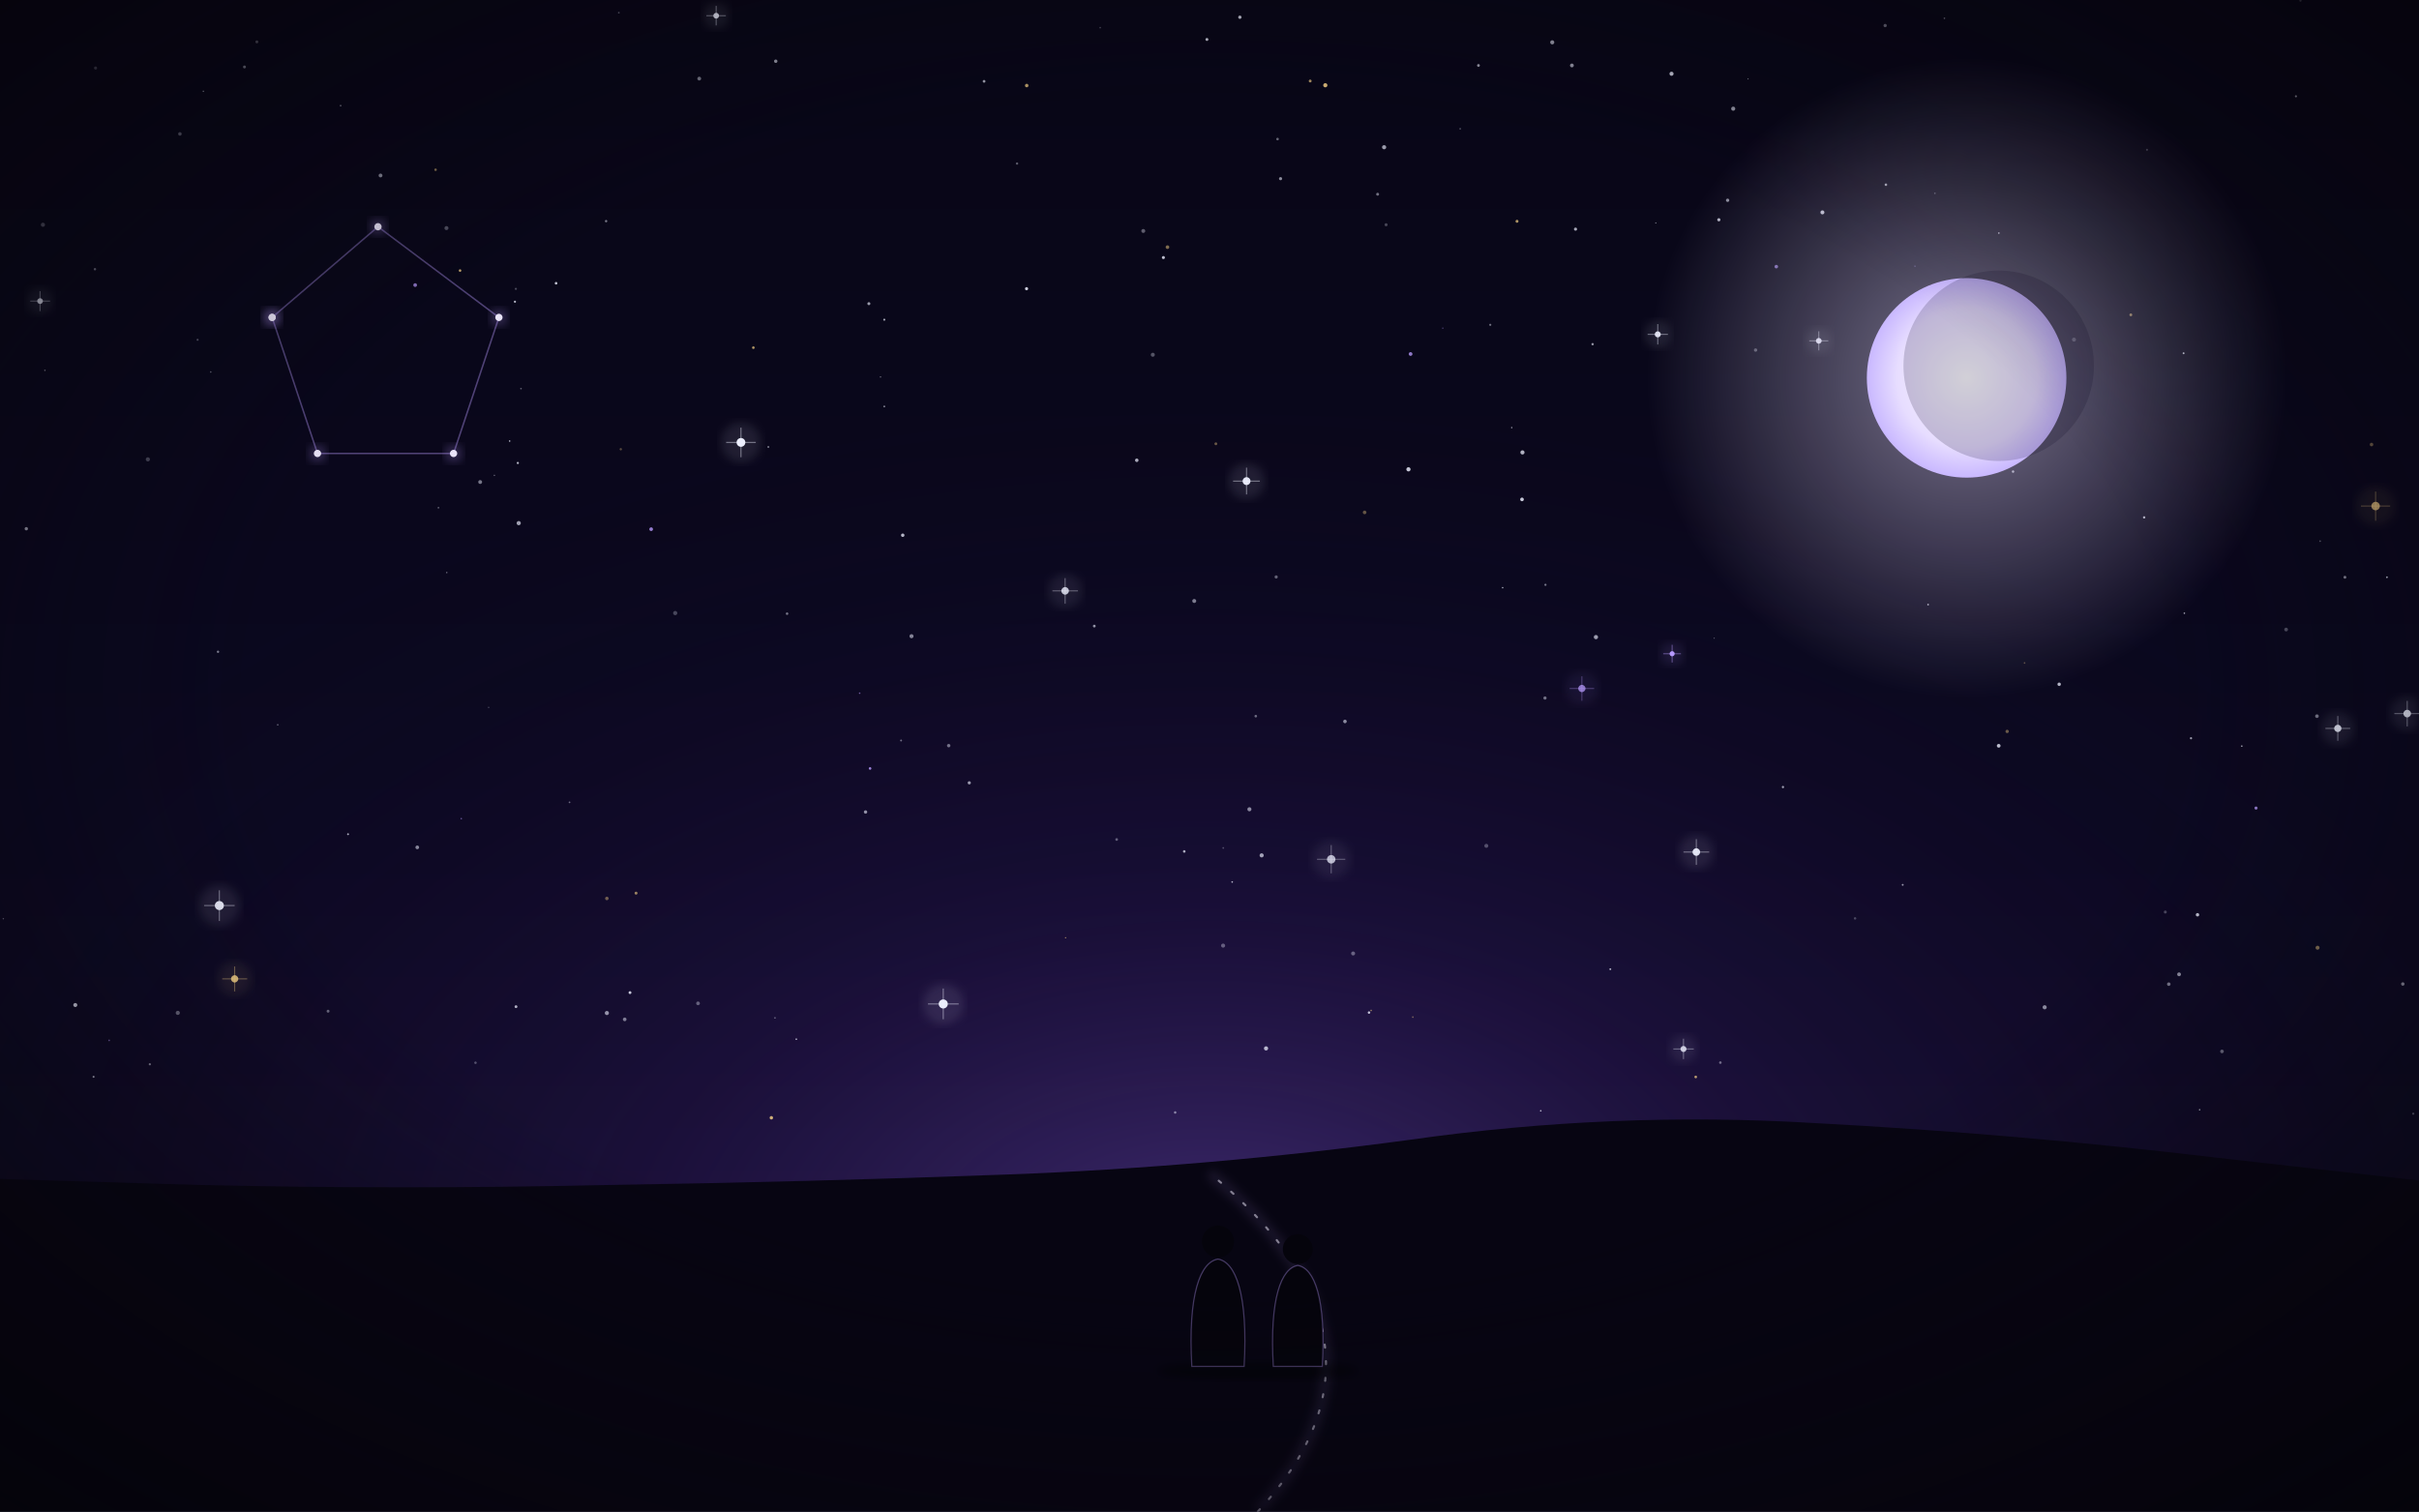
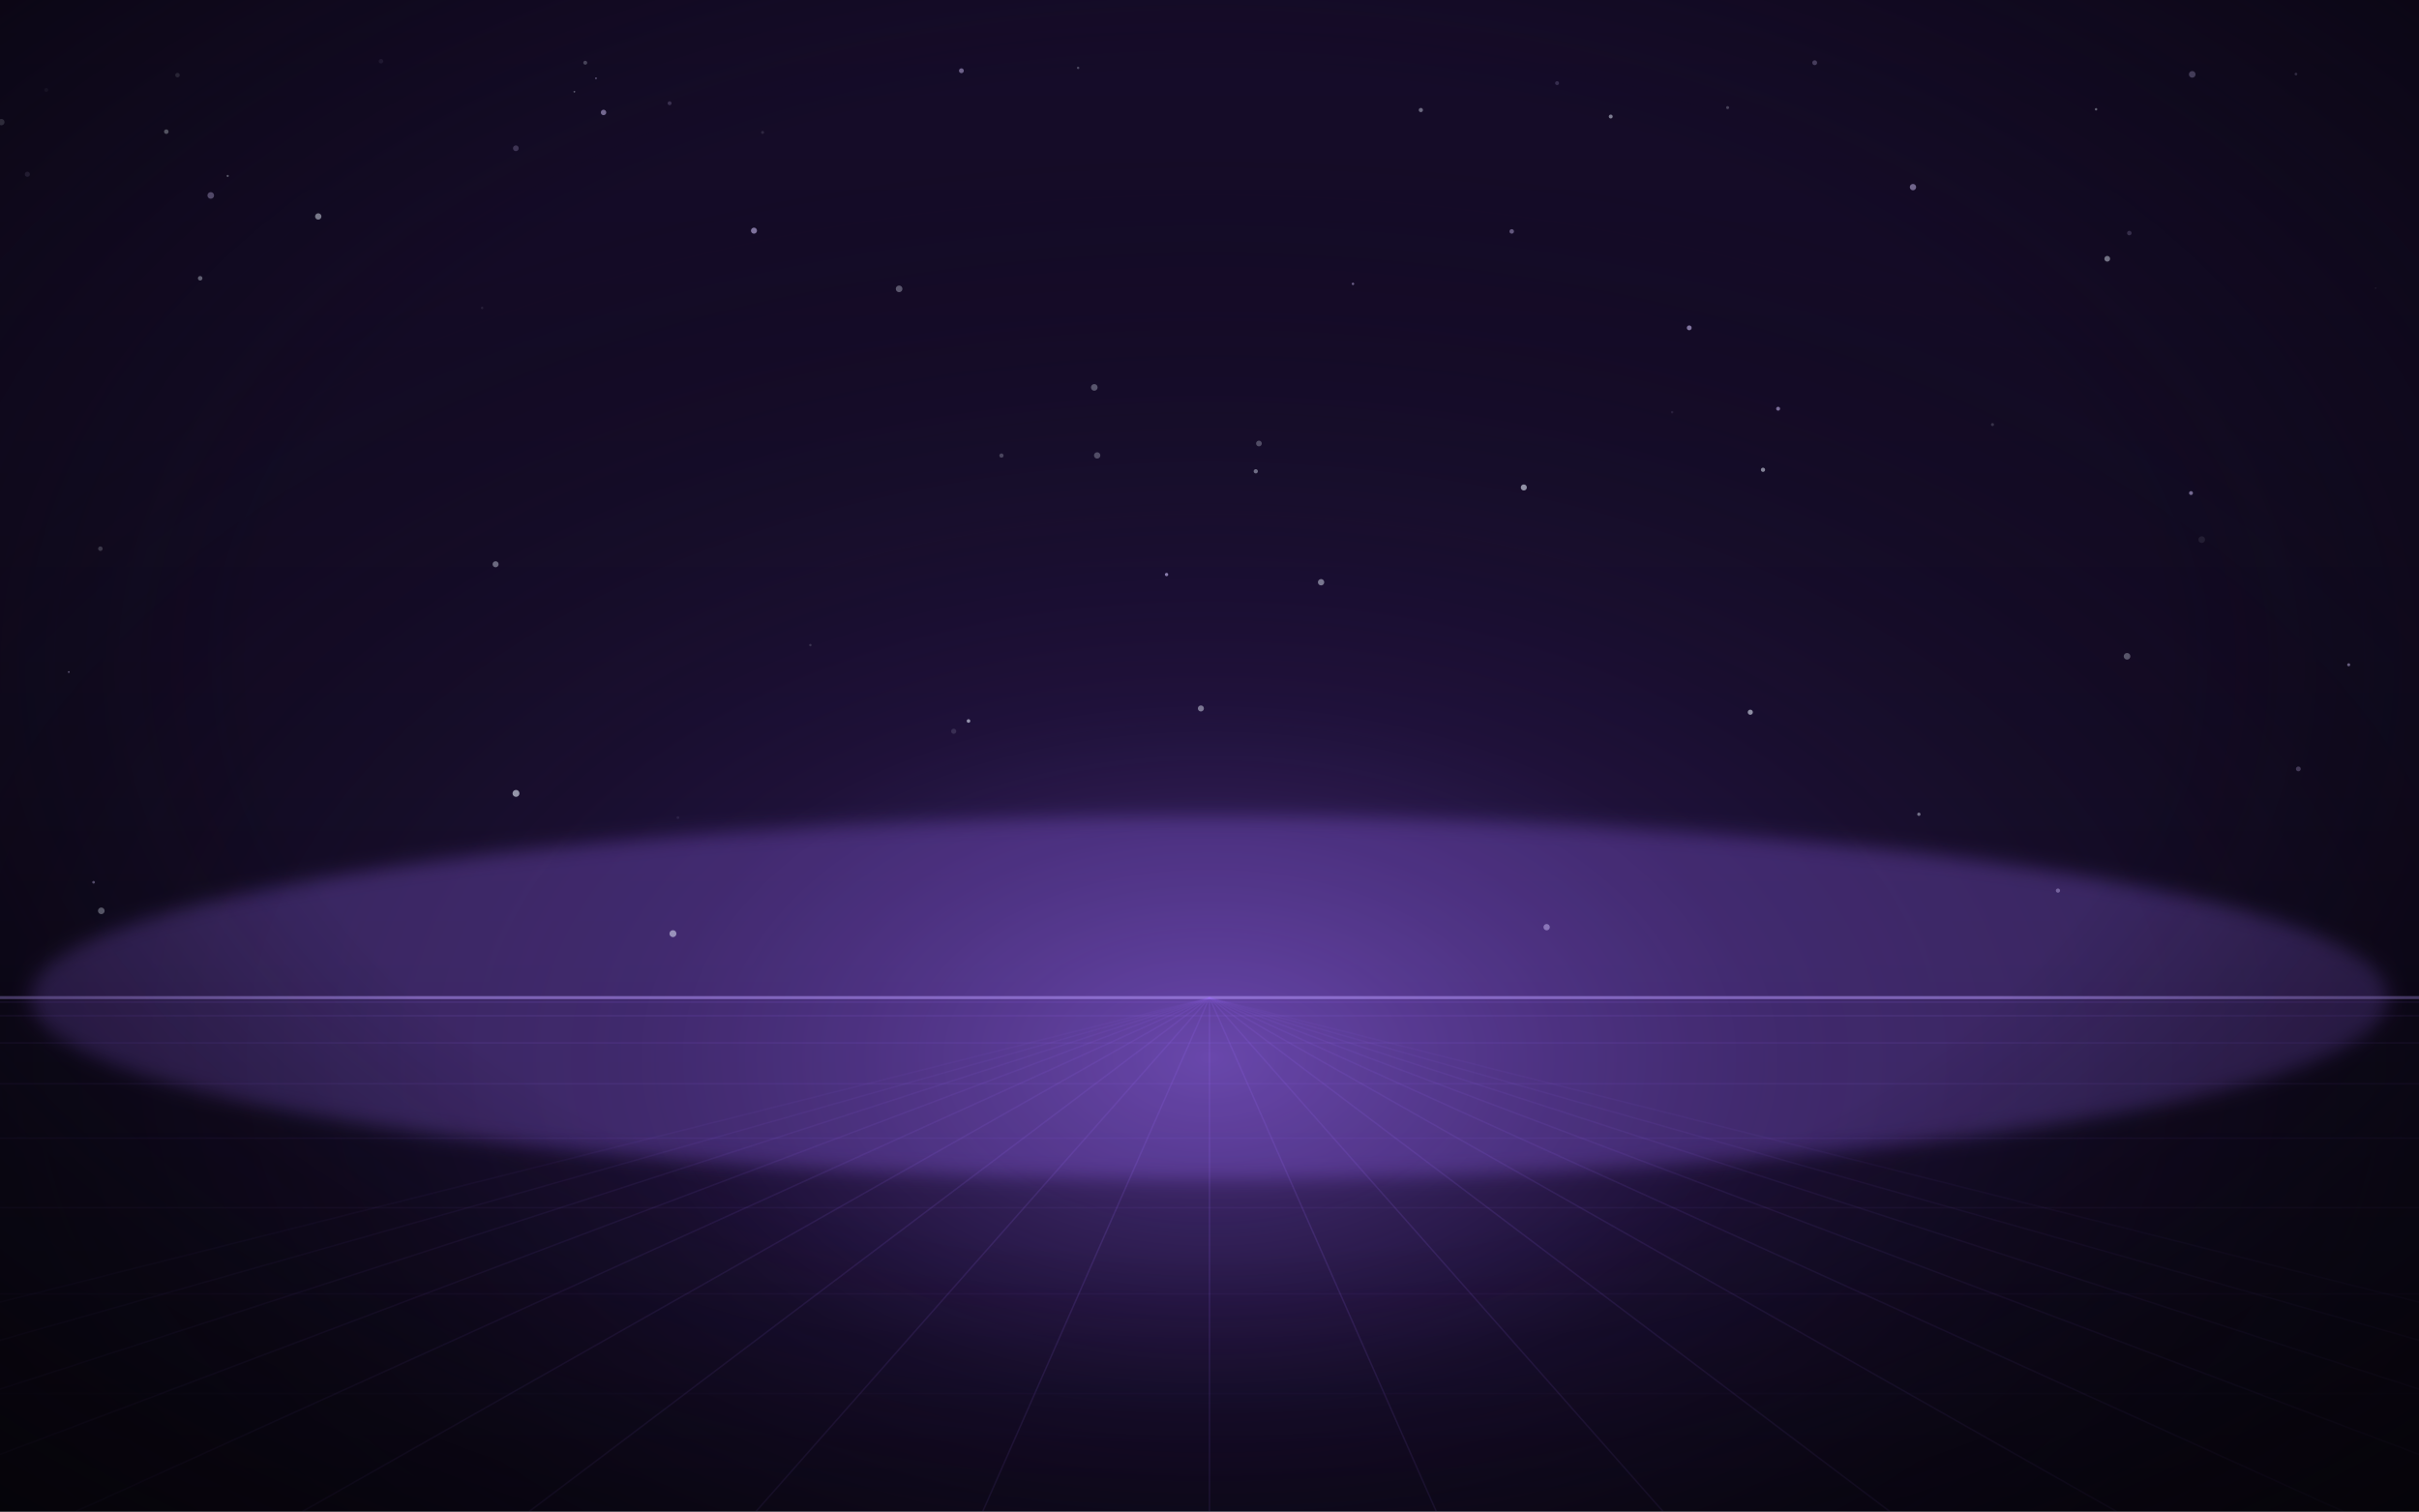
<svg xmlns="http://www.w3.org/2000/svg" viewBox="0 0 1600 1000" preserveAspectRatio="xMidYMid slice">
  <defs>
    <linearGradient id="sky" x1="0" y1="0" x2="0" y2="1">
-       <stop offset="0" stop-color="#080616" />
-       <stop offset="0.55" stop-color="#0b0820" />
-       <stop offset="1" stop-color="#120c28" />
+       <stop offset="0" stop-color="#160c2a" />
+       <stop offset="0.5" stop-color="#100a1e" />
+       <stop offset="1" stop-color="#07050e" />
    </linearGradient>
-     <radialGradient id="glow" cx="50%" cy="84%" r="60%">
-       <stop offset="0" stop-color="#9D6BFF" stop-opacity="0.34" />
-       <stop offset="0.4" stop-color="#5a2ea8" stop-opacity="0.16" />
+     <radialGradient id="glow" cx="50%" cy="70%" r="62%">
+       <stop offset="0" stop-color="#9D6BFF" stop-opacity="0.5" />
+       <stop offset="0.38" stop-color="#5a2ea8" stop-opacity="0.20" />
      <stop offset="1" stop-color="#0a0714" stop-opacity="0" />
    </radialGradient>
-     <radialGradient id="moon" cx="50%" cy="50%" r="50%">
-       <stop offset="0" stop-color="#fdfcff" />
-       <stop offset="0.7" stop-color="#e7ddff" />
-       <stop offset="1" stop-color="#c9b8ff" />
+     <radialGradient id="vig" cx="50%" cy="44%" r="78%">
+       <stop offset="0.5" stop-color="#07050e" stop-opacity="0" />
+       <stop offset="1" stop-color="#050308" stop-opacity="0.92" />
    </radialGradient>
-     <radialGradient id="moonglow" cx="50%" cy="50%" r="50%">
-       <stop offset="0" stop-color="#e8deff" stop-opacity="0.5" />
-       <stop offset="1" stop-color="#e8deff" stop-opacity="0" />
-     </radialGradient>
-     <radialGradient id="dawn" cx="50%" cy="100%" r="80%">
-       <stop offset="0" stop-color="#ffd49a" stop-opacity="0.55" />
-       <stop offset="0.32" stop-color="#c77dff" stop-opacity="0.3" />
-       <stop offset="0.7" stop-color="#5a2ea8" stop-opacity="0.12" />
-       <stop offset="1" stop-color="#0a0714" stop-opacity="0" />
-     </radialGradient>
-     <radialGradient id="vig" cx="50%" cy="46%" r="78%">
-       <stop offset="0.5" stop-color="#07050e" stop-opacity="0" />
-       <stop offset="1" stop-color="#040308" stop-opacity="0.92" />
-     </radialGradient>
-     <filter id="soft">
-       <feGaussianBlur stdDeviation="3" />
+     <filter id="haze" x="-20%" y="-20%" width="140%" height="140%">
+       <feTurbulence type="fractalNoise" baseFrequency="0.011 0.015" numOctaves="2" seed="7" stitchTiles="stitch" />
+       <feColorMatrix values="0 0 0 0 0.62  0 0 0 0 0.42  0 0 0 0 1.0  0 0 0 0.55 0" />
+       <feGaussianBlur stdDeviation="7" />
+       <feComponentTransfer>
+         <feFuncA type="linear" slope="0.55" />
+       </feComponentTransfer>
    </filter>
-     <filter id="soft9">
-       <feGaussianBlur stdDeviation="9" />
+     <filter id="blur1">
+       <feGaussianBlur stdDeviation="1.6" />
    </filter>
-     <filter id="haze" x="-20%" y="-20%" width="140%" height="140%">
-       <feTurbulence type="fractalNoise" baseFrequency="0.012 0.016" numOctaves="2" seed="7" stitchTiles="stitch" />
-       <feColorMatrix values="0 0 0 0 0.55  0 0 0 0 0.4  0 0 0 0 0.95  0 0 0 0.5 0" />
-       <feGaussianBlur stdDeviation="8" />
-       <feComponentTransfer>
-         <feFuncA type="linear" slope="0.4" />
-       </feComponentTransfer>
+     <filter id="blur6">
+       <feGaussianBlur stdDeviation="6" />
    </filter>
  </defs>
  <rect width="1600" height="1000" fill="url(#sky)" />
-   <rect width="1600" height="1000" fill="url(#haze)" opacity="0.4" />
+   <rect width="1600" height="1000" fill="url(#haze)" opacity="0.5" />
  <rect width="1600" height="1000" fill="url(#glow)" />
-   <g>
-     <circle cx="723.8" cy="414.2" r="0.91" fill="#eef0ff" opacity="0.60" />
-     <circle cx="295.5" cy="378.8" r="0.49" fill="#eef0ff" opacity="0.43" />
-     <circle cx="145.1" cy="599.1" r="13.4" fill="#eef0ff" opacity="0.10" filter="url(#soft)" />
-     <circle cx="145.1" cy="599.1" r="3.0" fill="#eef0ff" opacity="0.99" />
-     <path d="M135.0 599.1 H155.2 M145.1 589.0 V609.3" stroke="#eef0ff" stroke-width="0.7" opacity="0.45" />
-     <circle cx="1046.3" cy="455.5" r="10.7" fill="#B99BFF" opacity="0.07" filter="url(#soft)" />
-     <circle cx="1046.3" cy="455.5" r="2.4" fill="#B99BFF" opacity="0.72" />
-     <path d="M1038.2 455.5 H1054.4 M1046.3 447.4 V463.6" stroke="#B99BFF" stroke-width="0.7" opacity="0.32" />
-     <circle cx="304.3" cy="179.0" r="0.84" fill="#ffd98a" opacity="0.76" />
-     <circle cx="830.6" cy="473.8" r="0.86" fill="#eef0ff" opacity="0.42" />
-     <circle cx="1596.2" cy="736.8" r="0.72" fill="#eef0ff" opacity="0.39" />
-     <circle cx="462.5" cy="52.0" r="1.25" fill="#eef0ff" opacity="0.48" />
-     <circle cx="1532.9" cy="627.0" r="1.31" fill="#ffd98a" opacity="0.53" />
-     <circle cx="1568.6" cy="294.1" r="1.18" fill="#ffd98a" opacity="0.41" />
-     <circle cx="139.4" cy="246.1" r="0.52" fill="#eef0ff" opacity="0.40" />
-     <circle cx="161.7" cy="44.3" r="0.96" fill="#eef0ff" opacity="0.52" />
-     <circle cx="305.1" cy="541.6" r="0.52" fill="#B99BFF" opacity="0.50" />
-     <circle cx="340.6" cy="199.6" r="0.70" fill="#eef0ff" opacity="0.78" />
-     <circle cx="337.1" cy="291.8" r="0.50" fill="#eef0ff" opacity="0.84" />
-     <circle cx="341.2" cy="191.1" r="0.70" fill="#eef0ff" opacity="0.29" />
-     <circle cx="144.2" cy="431.2" r="0.77" fill="#eef0ff" opacity="0.52" />
-     <circle cx="1534.6" cy="358.0" r="0.58" fill="#eef0ff" opacity="0.34" />
-     <circle cx="1453.5" cy="605.2" r="1.14" fill="#eef0ff" opacity="0.81" />
-     <circle cx="314.5" cy="703.1" r="0.82" fill="#eef0ff" opacity="0.31" />
-     <circle cx="61.9" cy="712.4" r="0.66" fill="#eef0ff" opacity="0.74" />
-     <circle cx="954.3" cy="217.1" r="0.47" fill="#B99BFF" opacity="0.39" />
-     <circle cx="895.0" cy="630.8" r="1.32" fill="#eef0ff" opacity="0.37" />
-     <circle cx="26.5" cy="199.2" r="8.7" fill="#eef0ff" opacity="0.08" filter="url(#soft)" />
-     <circle cx="26.5" cy="199.2" r="1.9" fill="#eef0ff" opacity="0.81" />
-     <path d="M20.0 199.2 H33.1 M26.5 192.6 V205.8" stroke="#eef0ff" stroke-width="0.7" opacity="0.36" />
-     <circle cx="915.5" cy="97.4" r="1.38" fill="#eef0ff" opacity="0.64" />
-     <circle cx="1106.0" cy="432.5" r="7.8" fill="#B99BFF" opacity="0.10" filter="url(#soft)" />
-     <circle cx="1106.0" cy="432.5" r="1.7" fill="#B99BFF" opacity="0.97" />
-     <path d="M1100.1 432.5 H1111.8 M1106.0 426.6 V438.3" stroke="#B99BFF" stroke-width="0.7" opacity="0.44" />
-     <circle cx="1121.6" cy="712.5" r="0.88" fill="#ffd98a" opacity="0.69" />
-     <circle cx="510.2" cy="739.5" r="1.14" fill="#ffd98a" opacity="0.79" />
-     <circle cx="1179.3" cy="520.7" r="0.75" fill="#eef0ff" opacity="0.66" />
-     <circle cx="1441.3" cy="644.6" r="1.26" fill="#eef0ff" opacity="0.59" />
-     <circle cx="999.9" cy="282.9" r="0.48" fill="#eef0ff" opacity="0.63" />
-     <circle cx="1589.3" cy="651.0" r="1.14" fill="#eef0ff" opacity="0.60" />
-     <circle cx="704.8" cy="620.4" r="0.43" fill="#ffd98a" opacity="0.61" />
-     <circle cx="769.5" cy="170.4" r="1.01" fill="#eef0ff" opacity="0.80" />
-     <circle cx="409.3" cy="8.4" r="0.60" fill="#eef0ff" opacity="0.35" />
-     <circle cx="1449.2" cy="488.4" r="0.73" fill="#eef0ff" opacity="0.65" />
-     <circle cx="317.6" cy="318.9" r="1.28" fill="#eef0ff" opacity="0.48" />
-     <circle cx="933.0" cy="234.2" r="1.24" fill="#B99BFF" opacity="0.76" />
-     <circle cx="1137.9" cy="703.0" r="0.85" fill="#eef0ff" opacity="0.42" />
-     <circle cx="342.5" cy="306.3" r="0.72" fill="#eef0ff" opacity="0.75" />
-     <circle cx="1571.3" cy="334.8" r="12.8" fill="#ffd98a" opacity="0.07" filter="url(#soft)" />
-     <circle cx="1571.3" cy="334.8" r="2.8" fill="#ffd98a" opacity="0.71" />
-     <path d="M1561.6 334.8 H1580.9 M1571.3 325.2 V344.5" stroke="#ffd98a" stroke-width="0.7" opacity="0.32" />
-     <circle cx="1133.8" cy="422.2" r="0.42" fill="#eef0ff" opacity="0.33" />
-     <circle cx="727.7" cy="18.3" r="0.54" fill="#eef0ff" opacity="0.28" />
-     <circle cx="1006.7" cy="330.4" r="1.21" fill="#eef0ff" opacity="0.83" />
-     <circle cx="1095.2" cy="147.5" r="0.41" fill="#eef0ff" opacity="0.53" />
-     <circle cx="1142.7" cy="132.5" r="1.10" fill="#eef0ff" opacity="0.56" />
-     <circle cx="983.1" cy="559.6" r="1.31" fill="#eef0ff" opacity="0.30" />
-     <circle cx="1492.2" cy="534.6" r="1.03" fill="#B99BFF" opacity="0.80" />
-     <circle cx="602.9" cy="420.9" r="1.34" fill="#eef0ff" opacity="0.53" />
-     <circle cx="1042.1" cy="151.6" r="1.04" fill="#eef0ff" opacity="0.68" />
-     <circle cx="341.3" cy="666.0" r="0.94" fill="#eef0ff" opacity="0.72" />
-     <circle cx="512.6" cy="673.4" r="0.48" fill="#eef0ff" opacity="0.51" />
-     <circle cx="880.5" cy="568.5" r="12.4" fill="#eef0ff" opacity="0.07" filter="url(#soft)" />
-     <circle cx="880.5" cy="568.5" r="2.8" fill="#eef0ff" opacity="0.72" />
-     <path d="M871.1 568.5 H889.8 M880.5 559.1 V577.8" stroke="#eef0ff" stroke-width="0.7" opacity="0.32" />
-     <circle cx="1279.8" cy="127.9" r="0.54" fill="#eef0ff" opacity="0.34" />
-     <circle cx="826.4" cy="535.4" r="1.35" fill="#eef0ff" opacity="0.55" />
-     <circle cx="1518.6" cy="63.7" r="0.69" fill="#eef0ff" opacity="0.69" />
-     <circle cx="1022.2" cy="386.9" r="0.71" fill="#eef0ff" opacity="0.48" />
-     <circle cx="1352.4" cy="666.4" r="1.37" fill="#eef0ff" opacity="0.56" />
-     <circle cx="916.8" cy="148.7" r="1.01" fill="#eef0ff" opacity="0.27" />
-     <circle cx="1551.0" cy="381.9" r="0.96" fill="#eef0ff" opacity="0.54" />
-     <circle cx="1105.6" cy="48.8" r="1.36" fill="#eef0ff" opacity="0.80" />
-     <circle cx="430.7" cy="350.1" r="1.22" fill="#B99BFF" opacity="0.79" />
-     <circle cx="762.5" cy="234.7" r="1.33" fill="#eef0ff" opacity="0.33" />
-     <circle cx="1246.9" cy="16.9" r="1.09" fill="#eef0ff" opacity="0.44" />
-     <circle cx="568.6" cy="458.6" r="0.52" fill="#B99BFF" opacity="0.56" />
-     <circle cx="400.9" cy="146.3" r="0.78" fill="#eef0ff" opacity="0.50" />
-     <circle cx="847.0" cy="118.2" r="1.04" fill="#eef0ff" opacity="0.57" />
-     <circle cx="1362.0" cy="452.7" r="1.14" fill="#eef0ff" opacity="0.74" />
-     <circle cx="1444.3" cy="233.7" r="0.62" fill="#eef0ff" opacity="0.85" />
-     <circle cx="1420.1" cy="99.1" r="0.66" fill="#eef0ff" opacity="0.31" />
-     <circle cx="1331.5" cy="312.0" r="0.80" fill="#eef0ff" opacity="0.66" />
-     <circle cx="28.4" cy="148.7" r="1.37" fill="#eef0ff" opacity="0.32" />
-     <circle cx="809.1" cy="561.0" r="0.59" fill="#eef0ff" opacity="0.29" />
-     <circle cx="169.9" cy="27.7" r="0.97" fill="#eef0ff" opacity="0.34" />
-     <circle cx="295.3" cy="150.9" r="1.33" fill="#eef0ff" opacity="0.31" />
-     <circle cx="99.1" cy="704.1" r="0.73" fill="#eef0ff" opacity="0.53" />
-     <circle cx="824.5" cy="318.3" r="11.8" fill="#eef0ff" opacity="0.10" filter="url(#soft)" />
-     <circle cx="824.5" cy="318.3" r="2.6" fill="#eef0ff" opacity="0.95" />
-     <path d="M815.6 318.3 H833.3 M824.5 309.4 V327.1" stroke="#eef0ff" stroke-width="0.7" opacity="0.43" />
-     <circle cx="290.0" cy="335.9" r="0.60" fill="#eef0ff" opacity="0.35" />
-     <circle cx="820.1" cy="11.4" r="1.10" fill="#eef0ff" opacity="0.77" />
-     <circle cx="1007.0" cy="299.3" r="1.38" fill="#eef0ff" opacity="0.73" />
-     <circle cx="413.2" cy="674.4" r="1.21" fill="#eef0ff" opacity="0.49" />
-     <circle cx="1434.5" cy="651.1" r="1.17" fill="#eef0ff" opacity="0.49" />
-     <circle cx="1156.2" cy="52.2" r="0.41" fill="#eef0ff" opacity="0.46" />
-     <circle cx="1021.9" cy="461.8" r="1.07" fill="#eef0ff" opacity="0.45" />
-     <circle cx="1055.6" cy="421.5" r="1.40" fill="#eef0ff" opacity="0.64" />
-     <circle cx="1122.0" cy="563.7" r="11.3" fill="#eef0ff" opacity="0.09" filter="url(#soft)" />
-     <circle cx="1122.0" cy="563.7" r="2.5" fill="#eef0ff" opacity="0.92" />
-     <path d="M1113.5 563.7 H1130.5 M1122.0 555.2 V572.2" stroke="#eef0ff" stroke-width="0.7" opacity="0.41" />
-     <circle cx="410.6" cy="297.2" r="0.78" fill="#ffd98a" opacity="0.31" />
-     <circle cx="401.4" cy="670.2" r="1.37" fill="#eef0ff" opacity="0.59" />
-     <circle cx="1592.2" cy="472.1" r="11.1" fill="#eef0ff" opacity="0.09" filter="url(#soft)" />
-     <circle cx="1592.2" cy="472.1" r="2.5" fill="#eef0ff" opacity="0.93" />
-     <path d="M1583.7 472.1 H1600.6 M1592.2 463.7 V480.6" stroke="#eef0ff" stroke-width="0.7" opacity="0.42" />
-     <circle cx="72.2" cy="688.3" r="0.57" fill="#B99BFF" opacity="0.55" />
-     <circle cx="977.9" cy="43.3" r="0.93" fill="#eef0ff" opacity="0.61" />
-     <circle cx="584.9" cy="211.5" r="0.68" fill="#eef0ff" opacity="0.68" />
-     <circle cx="473.7" cy="10.4" r="8.6" fill="#eef0ff" opacity="0.09" filter="url(#soft)" />
-     <circle cx="473.7" cy="10.4" r="1.9" fill="#eef0ff" opacity="0.93" />
-     <path d="M467.2 10.4 H480.1 M473.7 3.9 V16.8" stroke="#eef0ff" stroke-width="0.7" opacity="0.42" />
-     <circle cx="623.9" cy="664.2" r="13.4" fill="#eef0ff" opacity="0.10" filter="url(#soft)" />
-     <circle cx="623.9" cy="664.2" r="3.0" fill="#eef0ff" opacity="0.98" />
-     <path d="M613.8 664.2 H634.1 M623.9 654.0 V674.3" stroke="#eef0ff" stroke-width="0.7" opacity="0.44" />
-     <circle cx="117.6" cy="670.1" r="1.37" fill="#eef0ff" opacity="0.40" />
-     <circle cx="837.4" cy="693.6" r="1.38" fill="#eef0ff" opacity="0.74" />
-     <circle cx="965.8" cy="85.2" r="0.60" fill="#eef0ff" opacity="0.28" />
-     <circle cx="845.0" cy="92.0" r="0.86" fill="#eef0ff" opacity="0.41" />
-     <circle cx="931.6" cy="310.5" r="1.40" fill="#eef0ff" opacity="0.82" />
-     <circle cx="1174.9" cy="176.4" r="1.18" fill="#B99BFF" opacity="0.62" />
-     <circle cx="574.7" cy="200.9" r="0.99" fill="#eef0ff" opacity="0.63" />
-     <circle cx="1205.4" cy="140.5" r="1.32" fill="#eef0ff" opacity="0.78" />
-     <circle cx="63.2" cy="45.0" r="1.02" fill="#eef0ff" opacity="0.31" />
-     <circle cx="866.6" cy="53.6" r="0.95" fill="#ffd98a" opacity="0.63" />
-     <circle cx="597.1" cy="354.1" r="1.14" fill="#eef0ff" opacity="0.75" />
-     <circle cx="119.0" cy="88.6" r="1.17" fill="#eef0ff" opacity="0.38" />
-     <circle cx="679.0" cy="191.0" r="1.05" fill="#eef0ff" opacity="0.84" />
-     <circle cx="520.6" cy="406.0" r="0.83" fill="#eef0ff" opacity="0.47" />
-     <circle cx="155.2" cy="647.6" r="11.0" fill="#ffd98a" opacity="0.08" filter="url(#soft)" />
-     <circle cx="155.2" cy="647.6" r="2.4" fill="#ffd98a" opacity="0.85" />
-     <path d="M147.0 647.6 H163.5 M155.2 639.4 V655.9" stroke="#ffd98a" stroke-width="0.7" opacity="0.38" />
-     <circle cx="1096.5" cy="221.2" r="8.9" fill="#eef0ff" opacity="0.09" filter="url(#soft)" />
-     <circle cx="1096.5" cy="221.2" r="2.0" fill="#eef0ff" opacity="0.90" />
-     <path d="M1089.8 221.2 H1103.2 M1096.5 214.4 V227.9" stroke="#eef0ff" stroke-width="0.7" opacity="0.40" />
-     <circle cx="130.7" cy="224.8" r="0.68" fill="#eef0ff" opacity="0.34" />
-     <circle cx="572.5" cy="537.2" r="1.11" fill="#eef0ff" opacity="0.59" />
-     <circle cx="1469.7" cy="695.6" r="1.20" fill="#eef0ff" opacity="0.43" />
-     <circle cx="508.2" cy="295.7" r="0.65" fill="#eef0ff" opacity="0.47" />
-     <circle cx="584.9" cy="268.9" r="0.59" fill="#eef0ff" opacity="0.59" />
-     <circle cx="1275.3" cy="400.0" r="0.58" fill="#eef0ff" opacity="0.71" />
-     <circle cx="1409.4" cy="208.3" r="0.94" fill="#ffd98a" opacity="0.59" />
-     <circle cx="1546.3" cy="481.9" r="10.8" fill="#eef0ff" opacity="0.09" filter="url(#soft)" />
-     <circle cx="1546.3" cy="481.9" r="2.4" fill="#eef0ff" opacity="0.94" />
-     <path d="M1538.1 481.9 H1554.5 M1546.3 473.7 V490.1" stroke="#eef0ff" stroke-width="0.7" opacity="0.42" />
-     <circle cx="134.5" cy="60.4" r="0.48" fill="#eef0ff" opacity="0.63" />
-     <circle cx="230.2" cy="551.9" r="0.62" fill="#eef0ff" opacity="0.71" />
-     <circle cx="834.5" cy="565.9" r="1.37" fill="#eef0ff" opacity="0.65" />
-     <circle cx="789.9" cy="397.6" r="1.31" fill="#eef0ff" opacity="0.50" />
-     <circle cx="1322.0" cy="493.4" r="1.23" fill="#eef0ff" opacity="0.78" />
-     <circle cx="1532.5" cy="473.8" r="1.20" fill="#eef0ff" opacity="0.50" />
-     <circle cx="672.7" cy="108.2" r="0.78" fill="#eef0ff" opacity="0.35" />
-     <circle cx="327.0" cy="314.5" r="0.46" fill="#eef0ff" opacity="0.44" />
-     <circle cx="183.7" cy="479.5" r="0.46" fill="#eef0ff" opacity="0.53" />
-     <circle cx="934.5" cy="672.9" r="0.58" fill="#ffd98a" opacity="0.38" />
-     <circle cx="376.7" cy="530.8" r="0.58" fill="#eef0ff" opacity="0.42" />
-     <circle cx="276.0" cy="560.6" r="1.22" fill="#eef0ff" opacity="0.54" />
-     <circle cx="416.7" cy="656.7" r="0.95" fill="#eef0ff" opacity="0.82" />
-     <circle cx="772.2" cy="163.5" r="1.20" fill="#ffd98a" opacity="0.48" />
-     <circle cx="844.1" cy="381.7" r="1.06" fill="#eef0ff" opacity="0.39" />
-     <circle cx="17.4" cy="349.8" r="1.11" fill="#eef0ff" opacity="0.61" />
-     <circle cx="251.7" cy="116.1" r="1.27" fill="#eef0ff" opacity="0.56" />
-     <circle cx="1019.1" cy="734.9" r="0.55" fill="#eef0ff" opacity="0.71" />
-     <circle cx="2.2" cy="607.8" r="0.48" fill="#eef0ff" opacity="0.41" />
-     <circle cx="1146.4" cy="71.9" r="1.36" fill="#eef0ff" opacity="0.60" />
-     <circle cx="1371.8" cy="224.7" r="1.32" fill="#eef0ff" opacity="0.30" />
-     <circle cx="1322.1" cy="154.2" r="0.56" fill="#eef0ff" opacity="0.75" />
-     <circle cx="498.3" cy="230.0" r="0.87" fill="#ffd98a" opacity="0.68" />
-     <circle cx="575.5" cy="508.4" r="0.86" fill="#B99BFF" opacity="0.83" />
-     <circle cx="1327.6" cy="483.9" r="1.11" fill="#ffd98a" opacity="0.39" />
-     <circle cx="902.6" cy="339.0" r="1.20" fill="#ffd98a" opacity="0.37" />
-     <circle cx="985.7" cy="214.9" r="0.70" fill="#eef0ff" opacity="0.45" />
-     <circle cx="627.5" cy="493.3" r="1.13" fill="#eef0ff" opacity="0.45" />
-     <circle cx="1512.1" cy="416.5" r="1.23" fill="#eef0ff" opacity="0.31" />
-     <circle cx="225.3" cy="69.9" r="0.58" fill="#eef0ff" opacity="0.49" />
-     <circle cx="1339.1" cy="438.6" r="0.56" fill="#ffd98a" opacity="0.32" />
-     <circle cx="650.9" cy="53.8" r="0.91" fill="#eef0ff" opacity="0.64" />
-     <circle cx="1227.0" cy="607.6" r="0.81" fill="#eef0ff" opacity="0.26" />
-     <circle cx="641.1" cy="517.9" r="1.06" fill="#eef0ff" opacity="0.62" />
-     <circle cx="29.7" cy="245.0" r="0.51" fill="#eef0ff" opacity="0.48" />
-     <circle cx="815.0" cy="583.5" r="0.56" fill="#eef0ff" opacity="0.71" />
-     <circle cx="1444.8" cy="405.7" r="0.54" fill="#eef0ff" opacity="0.68" />
-     <circle cx="1578.8" cy="381.9" r="0.60" fill="#eef0ff" opacity="0.82" />
-     <circle cx="1003.4" cy="146.4" r="0.98" fill="#ffd98a" opacity="0.67" />
-     <circle cx="526.7" cy="687.5" r="0.52" fill="#eef0ff" opacity="0.83" />
-     <circle cx="217.0" cy="669.0" r="0.96" fill="#eef0ff" opacity="0.41" />
-     <circle cx="1454.9" cy="734.2" r="0.52" fill="#eef0ff" opacity="0.74" />
-     <circle cx="461.7" cy="663.8" r="1.23" fill="#eef0ff" opacity="0.36" />
-     <circle cx="876.6" cy="56.4" r="1.39" fill="#ffd98a" opacity="0.81" />
-     <circle cx="1053.4" cy="227.7" r="0.78" fill="#eef0ff" opacity="0.61" />
-     <circle cx="1286.1" cy="12.1" r="0.54" fill="#eef0ff" opacity="0.48" />
-     <circle cx="911.2" cy="128.5" r="0.97" fill="#eef0ff" opacity="0.45" />
-     <circle cx="1026.7" cy="28.0" r="1.36" fill="#eef0ff" opacity="0.61" />
-     <circle cx="751.9" cy="304.5" r="1.16" fill="#eef0ff" opacity="0.70" />
-     <circle cx="777.3" cy="736.0" r="0.81" fill="#eef0ff" opacity="0.51" />
-     <circle cx="905.5" cy="669.9" r="0.83" fill="#eef0ff" opacity="0.79" />
-     <circle cx="513.1" cy="40.5" r="1.13" fill="#eef0ff" opacity="0.61" />
-     <circle cx="1203.0" cy="225.5" r="8.4" fill="#eef0ff" opacity="0.08" filter="url(#soft)" />
-     <circle cx="1203.0" cy="225.5" r="1.9" fill="#eef0ff" opacity="0.83" />
-     <path d="M1196.7 225.5 H1209.3 M1203.0 219.2 V231.8" stroke="#eef0ff" stroke-width="0.7" opacity="0.38" />
-     <circle cx="804.2" cy="293.6" r="0.93" fill="#ffd98a" opacity="0.39" />
-     <circle cx="490.1" cy="292.7" r="13.0" fill="#eef0ff" opacity="0.10" filter="url(#soft)" />
-     <circle cx="490.1" cy="292.7" r="2.9" fill="#eef0ff" opacity="0.99" />
-     <path d="M480.3 292.7 H499.9 M490.1 282.9 V302.5" stroke="#eef0ff" stroke-width="0.7" opacity="0.45" />
-     <circle cx="1065.1" cy="641.2" r="0.62" fill="#eef0ff" opacity="0.70" />
-     <circle cx="906.9" cy="668.5" r="0.52" fill="#ffd98a" opacity="0.57" />
-     <circle cx="1521.6" cy="0.4" r="0.72" fill="#eef0ff" opacity="0.29" />
-     <circle cx="1432.2" cy="603.4" r="0.99" fill="#eef0ff" opacity="0.28" />
-     <circle cx="49.8" cy="664.9" r="1.33" fill="#eef0ff" opacity="0.84" />
-     <circle cx="756.2" cy="152.8" r="1.30" fill="#eef0ff" opacity="0.37" />
-     <circle cx="1340.7" cy="262.1" r="1.28" fill="#eef0ff" opacity="0.85" />
-     <circle cx="323.2" cy="468.0" r="0.45" fill="#eef0ff" opacity="0.31" />
-     <circle cx="1161.2" cy="231.6" r="1.11" fill="#eef0ff" opacity="0.33" />
-     <circle cx="1113.5" cy="694.0" r="9.0" fill="#eef0ff" opacity="0.08" filter="url(#soft)" />
-     <circle cx="1113.5" cy="694.0" r="2.0" fill="#eef0ff" opacity="0.79" />
-     <path d="M1106.8 694.0 H1120.3 M1113.5 687.2 V700.7" stroke="#eef0ff" stroke-width="0.7" opacity="0.36" />
-     <circle cx="1136.9" cy="145.4" r="1.06" fill="#eef0ff" opacity="0.72" />
-     <circle cx="596.0" cy="489.9" r="0.63" fill="#eef0ff" opacity="0.43" />
-     <circle cx="1482.8" cy="493.6" r="0.49" fill="#eef0ff" opacity="0.84" />
-     <circle cx="704.5" cy="390.9" r="11.2" fill="#eef0ff" opacity="0.08" filter="url(#soft)" />
-     <circle cx="704.5" cy="390.9" r="2.5" fill="#eef0ff" opacity="0.79" />
-     <path d="M696.1 390.9 H713.0 M704.5 382.5 V399.4" stroke="#eef0ff" stroke-width="0.7" opacity="0.35" />
-     <circle cx="401.4" cy="594.4" r="1.16" fill="#ffd98a" opacity="0.40" />
-     <circle cx="446.6" cy="405.6" r="1.39" fill="#eef0ff" opacity="0.27" />
-     <circle cx="738.6" cy="555.4" r="0.90" fill="#eef0ff" opacity="0.36" />
-     <circle cx="889.6" cy="477.3" r="1.18" fill="#eef0ff" opacity="0.56" />
-     <circle cx="809.0" cy="625.6" r="1.35" fill="#eef0ff" opacity="0.35" />
-     <circle cx="1247.4" cy="122.2" r="0.84" fill="#eef0ff" opacity="0.71" />
-     <circle cx="1258.5" cy="585.4" r="0.62" fill="#eef0ff" opacity="0.60" />
-     <circle cx="798.3" cy="26.1" r="0.97" fill="#eef0ff" opacity="0.77" />
-     <circle cx="288.1" cy="112.3" r="0.83" fill="#ffd98a" opacity="0.52" />
-     <circle cx="420.7" cy="590.9" r="0.97" fill="#ffd98a" opacity="0.58" />
-     <circle cx="1266.6" cy="176.1" r="0.44" fill="#B99BFF" opacity="0.44" />
-     <circle cx="993.9" cy="388.8" r="0.49" fill="#eef0ff" opacity="0.74" />
-     <circle cx="274.6" cy="188.6" r="1.23" fill="#B99BFF" opacity="0.72" />
-     <circle cx="97.8" cy="303.9" r="1.37" fill="#eef0ff" opacity="0.28" />
-     <circle cx="783.3" cy="563.3" r="0.86" fill="#eef0ff" opacity="0.70" />
-     <circle cx="62.8" cy="178.1" r="0.79" fill="#eef0ff" opacity="0.43" />
-     <circle cx="679.1" cy="56.6" r="1.16" fill="#ffd98a" opacity="0.69" />
-     <circle cx="367.8" cy="187.4" r="0.86" fill="#eef0ff" opacity="0.81" />
-     <circle cx="582.4" cy="249.4" r="0.44" fill="#eef0ff" opacity="0.49" />
-     <circle cx="1039.7" cy="43.3" r="1.26" fill="#eef0ff" opacity="0.60" />
-     <circle cx="1418.2" cy="342.3" r="0.78" fill="#eef0ff" opacity="0.72" />
-     <circle cx="344.6" cy="257.1" r="0.56" fill="#eef0ff" opacity="0.37" />
-     <circle cx="343.1" cy="346.1" r="1.39" fill="#eef0ff" opacity="0.66" />
-   </g>
-   <circle cx="1300.781" cy="250" r="211" fill="url(#moonglow)" />
-   <circle cx="1300.781" cy="250" r="66" fill="url(#moon)" />
-   <circle cx="1322" cy="242" r="63" fill="#0b0820" opacity="0.18" />
-   <g fill="none" stroke="#B99BFF" stroke-width="1" opacity="0.4">
-     <line x1="180" y1="210" x2="250" y2="150" />
-     <line x1="250" y1="150" x2="330" y2="210" />
-     <line x1="330" y1="210" x2="300" y2="300" />
-     <line x1="300" y1="300" x2="210" y2="300" />
-     <line x1="210" y1="300" x2="180" y2="210" />
+   <ellipse cx="800.0" cy="660" rx="780" ry="120" fill="#9D6BFF" opacity="0.28" filter="url(#blur6)" />
+   <rect x="0" y="659" width="1600" height="2" fill="#B99BFF" opacity="0.5" />
+   <g stroke="#9D6BFF" stroke-width="1" fill="none">
+     <line x1="-550" y1="1000" x2="800" y2="660" opacity="0.052" />
+     <line x1="-400" y1="1000" x2="800" y2="660" opacity="0.064" />
+     <line x1="-250" y1="1000" x2="800" y2="660" opacity="0.076" />
+     <line x1="-100" y1="1000" x2="800" y2="660" opacity="0.088" />
+     <line x1="50" y1="1000" x2="800" y2="660" opacity="0.100" />
+     <line x1="200" y1="1000" x2="800" y2="660" opacity="0.112" />
+     <line x1="350" y1="1000" x2="800" y2="660" opacity="0.124" />
+     <line x1="500" y1="1000" x2="800" y2="660" opacity="0.136" />
+     <line x1="650" y1="1000" x2="800" y2="660" opacity="0.148" />
+     <line x1="800" y1="1000" x2="800" y2="660" opacity="0.160" />
+     <line x1="950" y1="1000" x2="800" y2="660" opacity="0.148" />
+     <line x1="1100" y1="1000" x2="800" y2="660" opacity="0.136" />
+     <line x1="1250" y1="1000" x2="800" y2="660" opacity="0.124" />
+     <line x1="1400" y1="1000" x2="800" y2="660" opacity="0.112" />
+     <line x1="1550" y1="1000" x2="800" y2="660" opacity="0.100" />
+     <line x1="1700" y1="1000" x2="800" y2="660" opacity="0.088" />
+     <line x1="1850" y1="1000" x2="800" y2="660" opacity="0.076" />
+     <line x1="2000" y1="1000" x2="800" y2="660" opacity="0.064" />
+     <line x1="2150" y1="1000" x2="800" y2="660" opacity="0.052" />
+     <line x1="0" y1="663" x2="1600" y2="663" opacity="0.118" />
+     <line x1="0" y1="672" x2="1600" y2="672" opacity="0.106" />
+     <line x1="0" y1="690" x2="1600" y2="690" opacity="0.094" />
+     <line x1="0" y1="717" x2="1600" y2="717" opacity="0.082" />
+     <line x1="0" y1="753" x2="1600" y2="753" opacity="0.070" />
+     <line x1="0" y1="799" x2="1600" y2="799" opacity="0.058" />
+     <line x1="0" y1="856" x2="1600" y2="856" opacity="0.046" />
+     <line x1="0" y1="922" x2="1600" y2="922" opacity="0.034" />
  </g>
  <g>
-     <circle cx="180" cy="210" r="2.4" fill="#fff" opacity="0.95" />
-     <circle cx="180" cy="210" r="6" fill="#B99BFF" opacity="0.22" filter="url(#soft)" />
-     <circle cx="250" cy="150" r="2.4" fill="#fff" opacity="0.95" />
-     <circle cx="250" cy="150" r="6" fill="#B99BFF" opacity="0.22" filter="url(#soft)" />
-     <circle cx="330" cy="210" r="2.4" fill="#fff" opacity="0.95" />
-     <circle cx="330" cy="210" r="6" fill="#B99BFF" opacity="0.22" filter="url(#soft)" />
-     <circle cx="300" cy="300" r="2.4" fill="#fff" opacity="0.95" />
-     <circle cx="300" cy="300" r="6" fill="#B99BFF" opacity="0.22" filter="url(#soft)" />
-     <circle cx="210" cy="300" r="2.4" fill="#fff" opacity="0.95" />
-     <circle cx="210" cy="300" r="6" fill="#B99BFF" opacity="0.22" filter="url(#soft)" />
-     <circle cx="180" cy="210" r="2.4" fill="#fff" opacity="0.95" />
-     <circle cx="180" cy="210" r="6" fill="#B99BFF" opacity="0.22" filter="url(#soft)" />
-   </g>
-   <path d="M0 1000 L0 824 Q 0 824 160 815 Q 320 806 480 819 Q 640 833 800 806 Q 960 778 1120 793 Q 1280 807 1440 811 L1600 815 L1600 1000 Z" fill="#0a0818" opacity="1.0" />
-   <path d="M0 1000 L0 780 Q 0 780 133 784 Q 267 787 400 784 Q 533 782 667 777 Q 800 772 933 754 Q 1067 735 1200 743 Q 1333 750 1467 766 L1600 781 L1600 1000 Z" fill="#070512" opacity="1.0" />
-   <path d="M832 1000 Q 936 888 800 776" fill="none" stroke="#B99BFF" stroke-width="7" opacity="0.10" filter="url(#soft)" />
-   <path d="M832 1000 Q 936 888 800 776" fill="none" stroke="#f3eeff" stroke-width="1.4" opacity="0.5" stroke-dasharray="2 9" stroke-linecap="round" />
-   <g>
-     <ellipse cx="832" cy="907" rx="67" ry="6" fill="#000" opacity="0.45" filter="url(#soft)" />
-     <path d="M788.3 904.0 C 785.6 856.0 794.0 834.9 805.6 833.0 C 817.2 834.9 825.6 856.0 822.9 904.0 Z" fill="#05040c" />
-     <circle cx="805.6" cy="821.4" r="10.6" fill="#05040c" />
-     <path d="M788.3 904.0 C 785.6 856.0 794.0 834.9 805.6 833.0 C 817.2 834.9 825.6 856.0 822.9 904.0 Z" fill="none" stroke="#B99BFF" stroke-width="0.8" opacity="0.35" />
-     <path d="M842.2 904.0 C 839.6 858.9 847.5 839.0 858.4 837.2 C 869.3 839.0 877.2 858.9 874.6 904.0 Z" fill="#05040c" />
-     <circle cx="858.4" cy="826.4" r="9.9" fill="#05040c" />
-     <path d="M842.2 904.0 C 839.6 858.9 847.5 839.0 858.4 837.2 C 869.3 839.0 877.2 858.9 874.6 904.0 Z" fill="none" stroke="#B99BFF" stroke-width="0.8" opacity="0.35" />
+     <circle cx="723.8" cy="256.3" r="2.2" fill="#eaf1ff" opacity="0.32" />
+     <circle cx="939.8" cy="72.8" r="1.4" fill="#eaf1ff" opacity="0.41" />
+     <circle cx="150.6" cy="116.4" r="0.7" fill="#eaf1ff" opacity="0.50" />
+     <circle cx="67.0" cy="602.6" r="2.2" fill="#eaf1ff" opacity="0.42" />
+     <circle cx="252.0" cy="40.5" r="1.5" fill="#D6C7FF" opacity="0.11" />
+     <circle cx="387.1" cy="41.5" r="1.3" fill="#eaf1ff" opacity="0.31" />
+     <circle cx="830.6" cy="311.8" r="1.4" fill="#eaf1ff" opacity="0.42" />
+     <circle cx="445.1" cy="617.7" r="2.3" fill="#eaf1ff" opacity="0.52" />
+     <circle cx="504.4" cy="87.6" r="1.0" fill="#eaf1ff" opacity="0.12" />
+     <circle cx="640.6" cy="477.0" r="1.2" fill="#eaf1ff" opacity="0.58" />
+     <circle cx="0.9" cy="80.8" r="2.1" fill="#eaf1ff" opacity="0.32" />
+     <circle cx="635.9" cy="46.8" r="1.6" fill="#D6C7FF" opacity="0.48" />
+     <circle cx="139.4" cy="129.3" r="2.2" fill="#D6C7FF" opacity="0.47" />
+     <circle cx="394.2" cy="51.8" r="0.6" fill="#D6C7FF" opacity="0.49" />
+     <circle cx="894.9" cy="187.8" r="0.8" fill="#D6C7FF" opacity="0.46" />
+     <circle cx="1029.9" cy="55.0" r="1.3" fill="#D6C7FF" opacity="0.19" />
+     <circle cx="1553.5" cy="439.8" r="1.0" fill="#D6C7FF" opacity="0.54" />
+     <circle cx="630.8" cy="483.8" r="1.7" fill="#eaf1ff" opacity="0.13" />
+     <circle cx="341.2" cy="98.1" r="1.9" fill="#D6C7FF" opacity="0.25" />
+     <circle cx="117.4" cy="49.7" r="1.5" fill="#eaf1ff" opacity="0.21" />
+     <circle cx="594.7" cy="191.1" r="2.2" fill="#eaf1ff" opacity="0.33" />
+     <circle cx="1386.4" cy="72.3" r="0.8" fill="#eaf1ff" opacity="0.55" />
+     <circle cx="399.2" cy="74.4" r="1.8" fill="#D6C7FF" opacity="0.57" />
+     <circle cx="1520.2" cy="508.7" r="1.6" fill="#D6C7FF" opacity="0.30" />
+     <circle cx="61.9" cy="583.7" r="0.9" fill="#D6C7FF" opacity="0.45" />
+     <circle cx="1317.9" cy="280.9" r="1.0" fill="#eaf1ff" opacity="0.17" />
+     <circle cx="110.0" cy="87.1" r="1.5" fill="#eaf1ff" opacity="0.52" />
+     <circle cx="448.4" cy="540.9" r="0.9" fill="#D6C7FF" opacity="0.09" />
+     <circle cx="713.1" cy="44.9" r="0.8" fill="#eaf1ff" opacity="0.27" />
+     <circle cx="210.5" cy="143.2" r="2.1" fill="#eaf1ff" opacity="0.59" />
+     <circle cx="1106.0" cy="272.7" r="0.8" fill="#D6C7FF" opacity="0.10" />
+     <circle cx="1456.3" cy="357.0" r="2.2" fill="#eaf1ff" opacity="0.09" />
+     <circle cx="771.6" cy="380.1" r="1.1" fill="#D6C7FF" opacity="0.60" />
+     <circle cx="873.8" cy="385.2" r="2.1" fill="#eaf1ff" opacity="0.46" />
+     <circle cx="1269.2" cy="538.7" r="1.1" fill="#eaf1ff" opacity="0.44" />
+     <circle cx="1393.8" cy="171.2" r="1.9" fill="#eaf1ff" opacity="0.53" />
+     <circle cx="999.9" cy="153.1" r="1.5" fill="#D6C7FF" opacity="0.40" />
+     <circle cx="1023.0" cy="613.4" r="2.1" fill="#D6C7FF" opacity="0.46" />
+     <circle cx="1176.1" cy="270.4" r="1.3" fill="#D6C7FF" opacity="0.52" />
+     <circle cx="1200.3" cy="41.5" r="1.6" fill="#D6C7FF" opacity="0.33" />
+     <circle cx="1117.3" cy="216.9" r="1.6" fill="#D6C7FF" opacity="0.56" />
+     <circle cx="18.1" cy="115.3" r="1.7" fill="#D6C7FF" opacity="0.19" />
+     <circle cx="1449.2" cy="326.2" r="1.3" fill="#D6C7FF" opacity="0.54" />
+     <circle cx="1065.4" cy="77.1" r="1.3" fill="#eaf1ff" opacity="0.50" />
+     <circle cx="1408.4" cy="154.2" r="1.5" fill="#D6C7FF" opacity="0.24" />
+     <circle cx="794.3" cy="468.7" r="2.0" fill="#eaf1ff" opacity="0.45" />
+     <circle cx="442.9" cy="68.3" r="1.3" fill="#D6C7FF" opacity="0.22" />
+     <circle cx="662.4" cy="301.4" r="1.4" fill="#eaf1ff" opacity="0.24" />
+     <circle cx="1571.3" cy="190.6" r="0.6" fill="#eaf1ff" opacity="0.10" />
+     <circle cx="66.4" cy="363.0" r="1.5" fill="#eaf1ff" opacity="0.24" />
+     <circle cx="30.6" cy="59.5" r="1.3" fill="#eaf1ff" opacity="0.09" />
+     <circle cx="379.9" cy="60.7" r="0.6" fill="#eaf1ff" opacity="0.41" />
+     <circle cx="1007.9" cy="322.5" r="2.0" fill="#eaf1ff" opacity="0.58" />
+     <circle cx="318.9" cy="203.7" r="0.8" fill="#eaf1ff" opacity="0.09" />
+     <circle cx="1142.7" cy="71.2" r="1.0" fill="#eaf1ff" opacity="0.26" />
+     <circle cx="832.7" cy="293.4" r="1.9" fill="#eaf1ff" opacity="0.28" />
+     <circle cx="1450.0" cy="49.2" r="2.2" fill="#D6C7FF" opacity="0.46" />
+     <circle cx="725.7" cy="301.3" r="2.1" fill="#eaf1ff" opacity="0.28" />
+     <circle cx="1406.9" cy="434.2" r="2.2" fill="#eaf1ff" opacity="0.32" />
+     <circle cx="327.8" cy="373.3" r="2.0" fill="#eaf1ff" opacity="0.41" />
+     <circle cx="341.3" cy="524.9" r="2.3" fill="#eaf1ff" opacity="0.59" />
+     <circle cx="1265.3" cy="123.8" r="2.1" fill="#D6C7FF" opacity="0.53" />
+     <circle cx="132.4" cy="184.1" r="1.5" fill="#eaf1ff" opacity="0.48" />
+     <circle cx="45.5" cy="444.6" r="0.6" fill="#D6C7FF" opacity="0.50" />
+     <circle cx="536.0" cy="426.8" r="0.8" fill="#eaf1ff" opacity="0.16" />
+     <circle cx="1157.7" cy="471.2" r="1.7" fill="#eaf1ff" opacity="0.57" />
+     <circle cx="1518.6" cy="49.0" r="0.9" fill="#D6C7FF" opacity="0.35" />
+     <circle cx="1166.1" cy="310.8" r="1.4" fill="#eaf1ff" opacity="0.52" />
+     <circle cx="498.7" cy="152.6" r="2.0" fill="#D6C7FF" opacity="0.55" />
+     <circle cx="1361.2" cy="589.2" r="1.4" fill="#D6C7FF" opacity="0.38" />
  </g>
  <rect width="1600" height="1000" fill="url(#vig)" />
</svg>
